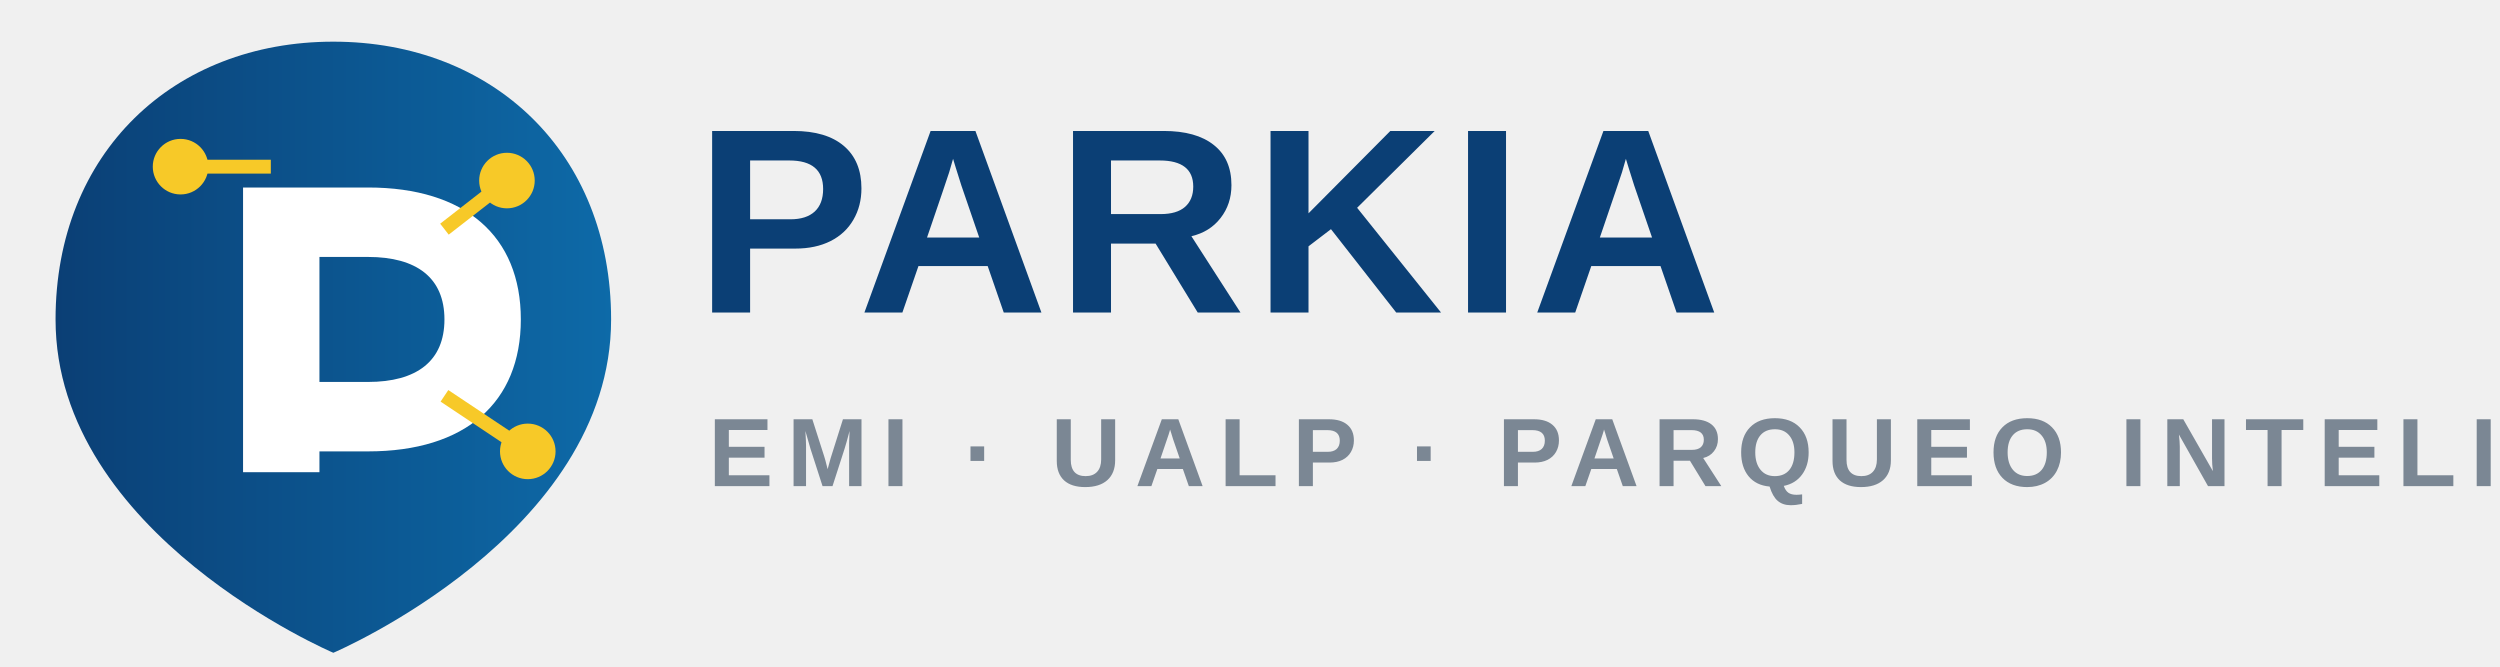
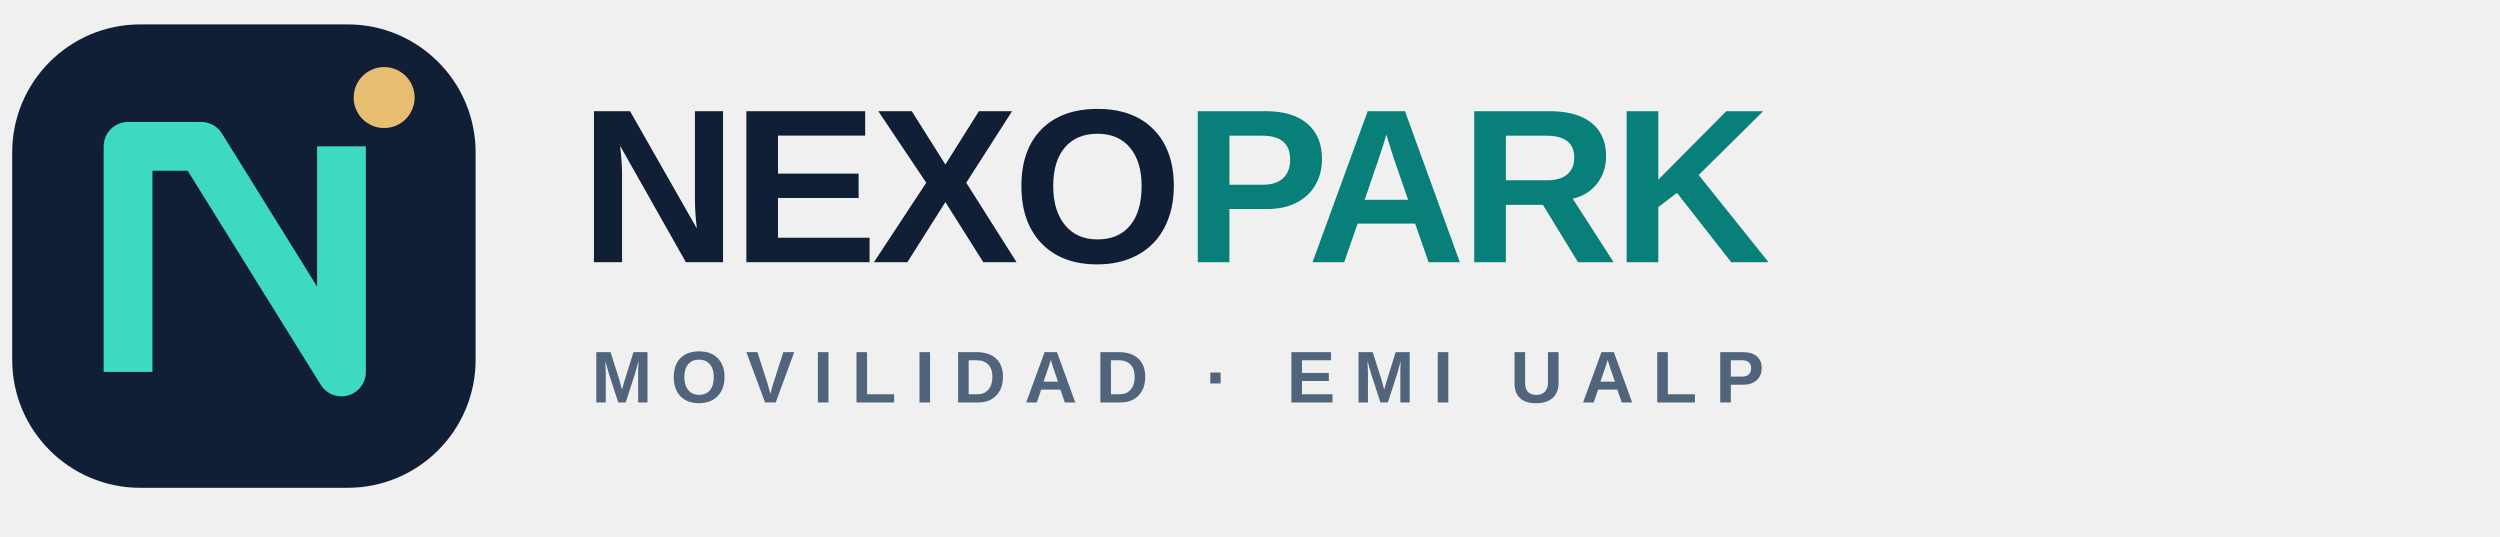
- <svg xmlns="http://www.w3.org/2000/svg" viewBox="0 0 360 96" role="img" aria-label="PARKIA UALP">
-   <defs>
-     <linearGradient id="g" x1="0" x2="1">
-       <stop stop-color="#0b3f75" />
-       <stop offset="1" stop-color="#0d6aa8" />
-     </linearGradient>
-   </defs>
-   <g transform="translate(4 4)">
-     <path d="M44 2C21 2 4 18 4 42c0 31 40 48 40 48s40-17 40-48C84 18 67 2 44 2z" fill="url(#g)" />
-     <path d="M31 64V23h18c14 0 22 7 22 19 0 12-8 19-22 19h-7v3H31zm11-13h7c7 0 11-3 11-9s-4-9-11-9h-7v18z" fill="#fff" />
-     <circle cx="22" cy="20" r="4" fill="#f7c928" />
-     <circle cx="69" cy="22" r="4" fill="#f7c928" />
-     <circle cx="72" cy="61" r="4" fill="#f7c928" />
-     <path d="M22 20h13M69 22l-9 7M72 61l-12-8" stroke="#f7c928" stroke-width="2" />
-   </g>
-   <text x="100" y="45" font-family="Arial,Helvetica,sans-serif" font-size="38" font-weight="800" fill="#0b3f75" letter-spacing="1">PARKIA</text>
-   <text x="102" y="70" font-family="Arial,Helvetica,sans-serif" font-size="14" font-weight="700" fill="#7b8794" letter-spacing="2">EMI · UALP · PARQUEO INTELIGENTE</text>
+ <svg xmlns="http://www.w3.org/2000/svg" width="410" height="88" viewBox="0 0 410 88" role="img" aria-labelledby="title">
+   <rect x="2" y="4" width="76" height="76" rx="21" fill="#101f35" />
+   <path d="M21 61V24h12l23 37V24" fill="none" stroke="#3dd9c0" stroke-width="8" stroke-linejoin="round" />
+   <circle cx="63" cy="16" r="5" fill="#e7bd72" />
+   <text x="95" y="43" font-family="Arial,sans-serif" font-size="36" font-weight="900" letter-spacing="-1" fill="#101f35">NEXO<tspan fill="#087f79"> PARK</tspan>
+   </text>
+   <text x="97" y="66" font-family="Arial,sans-serif" font-size="12" font-weight="700" letter-spacing="3" fill="#50647b">MOVILIDAD · EMI UALP</text>
</svg>
